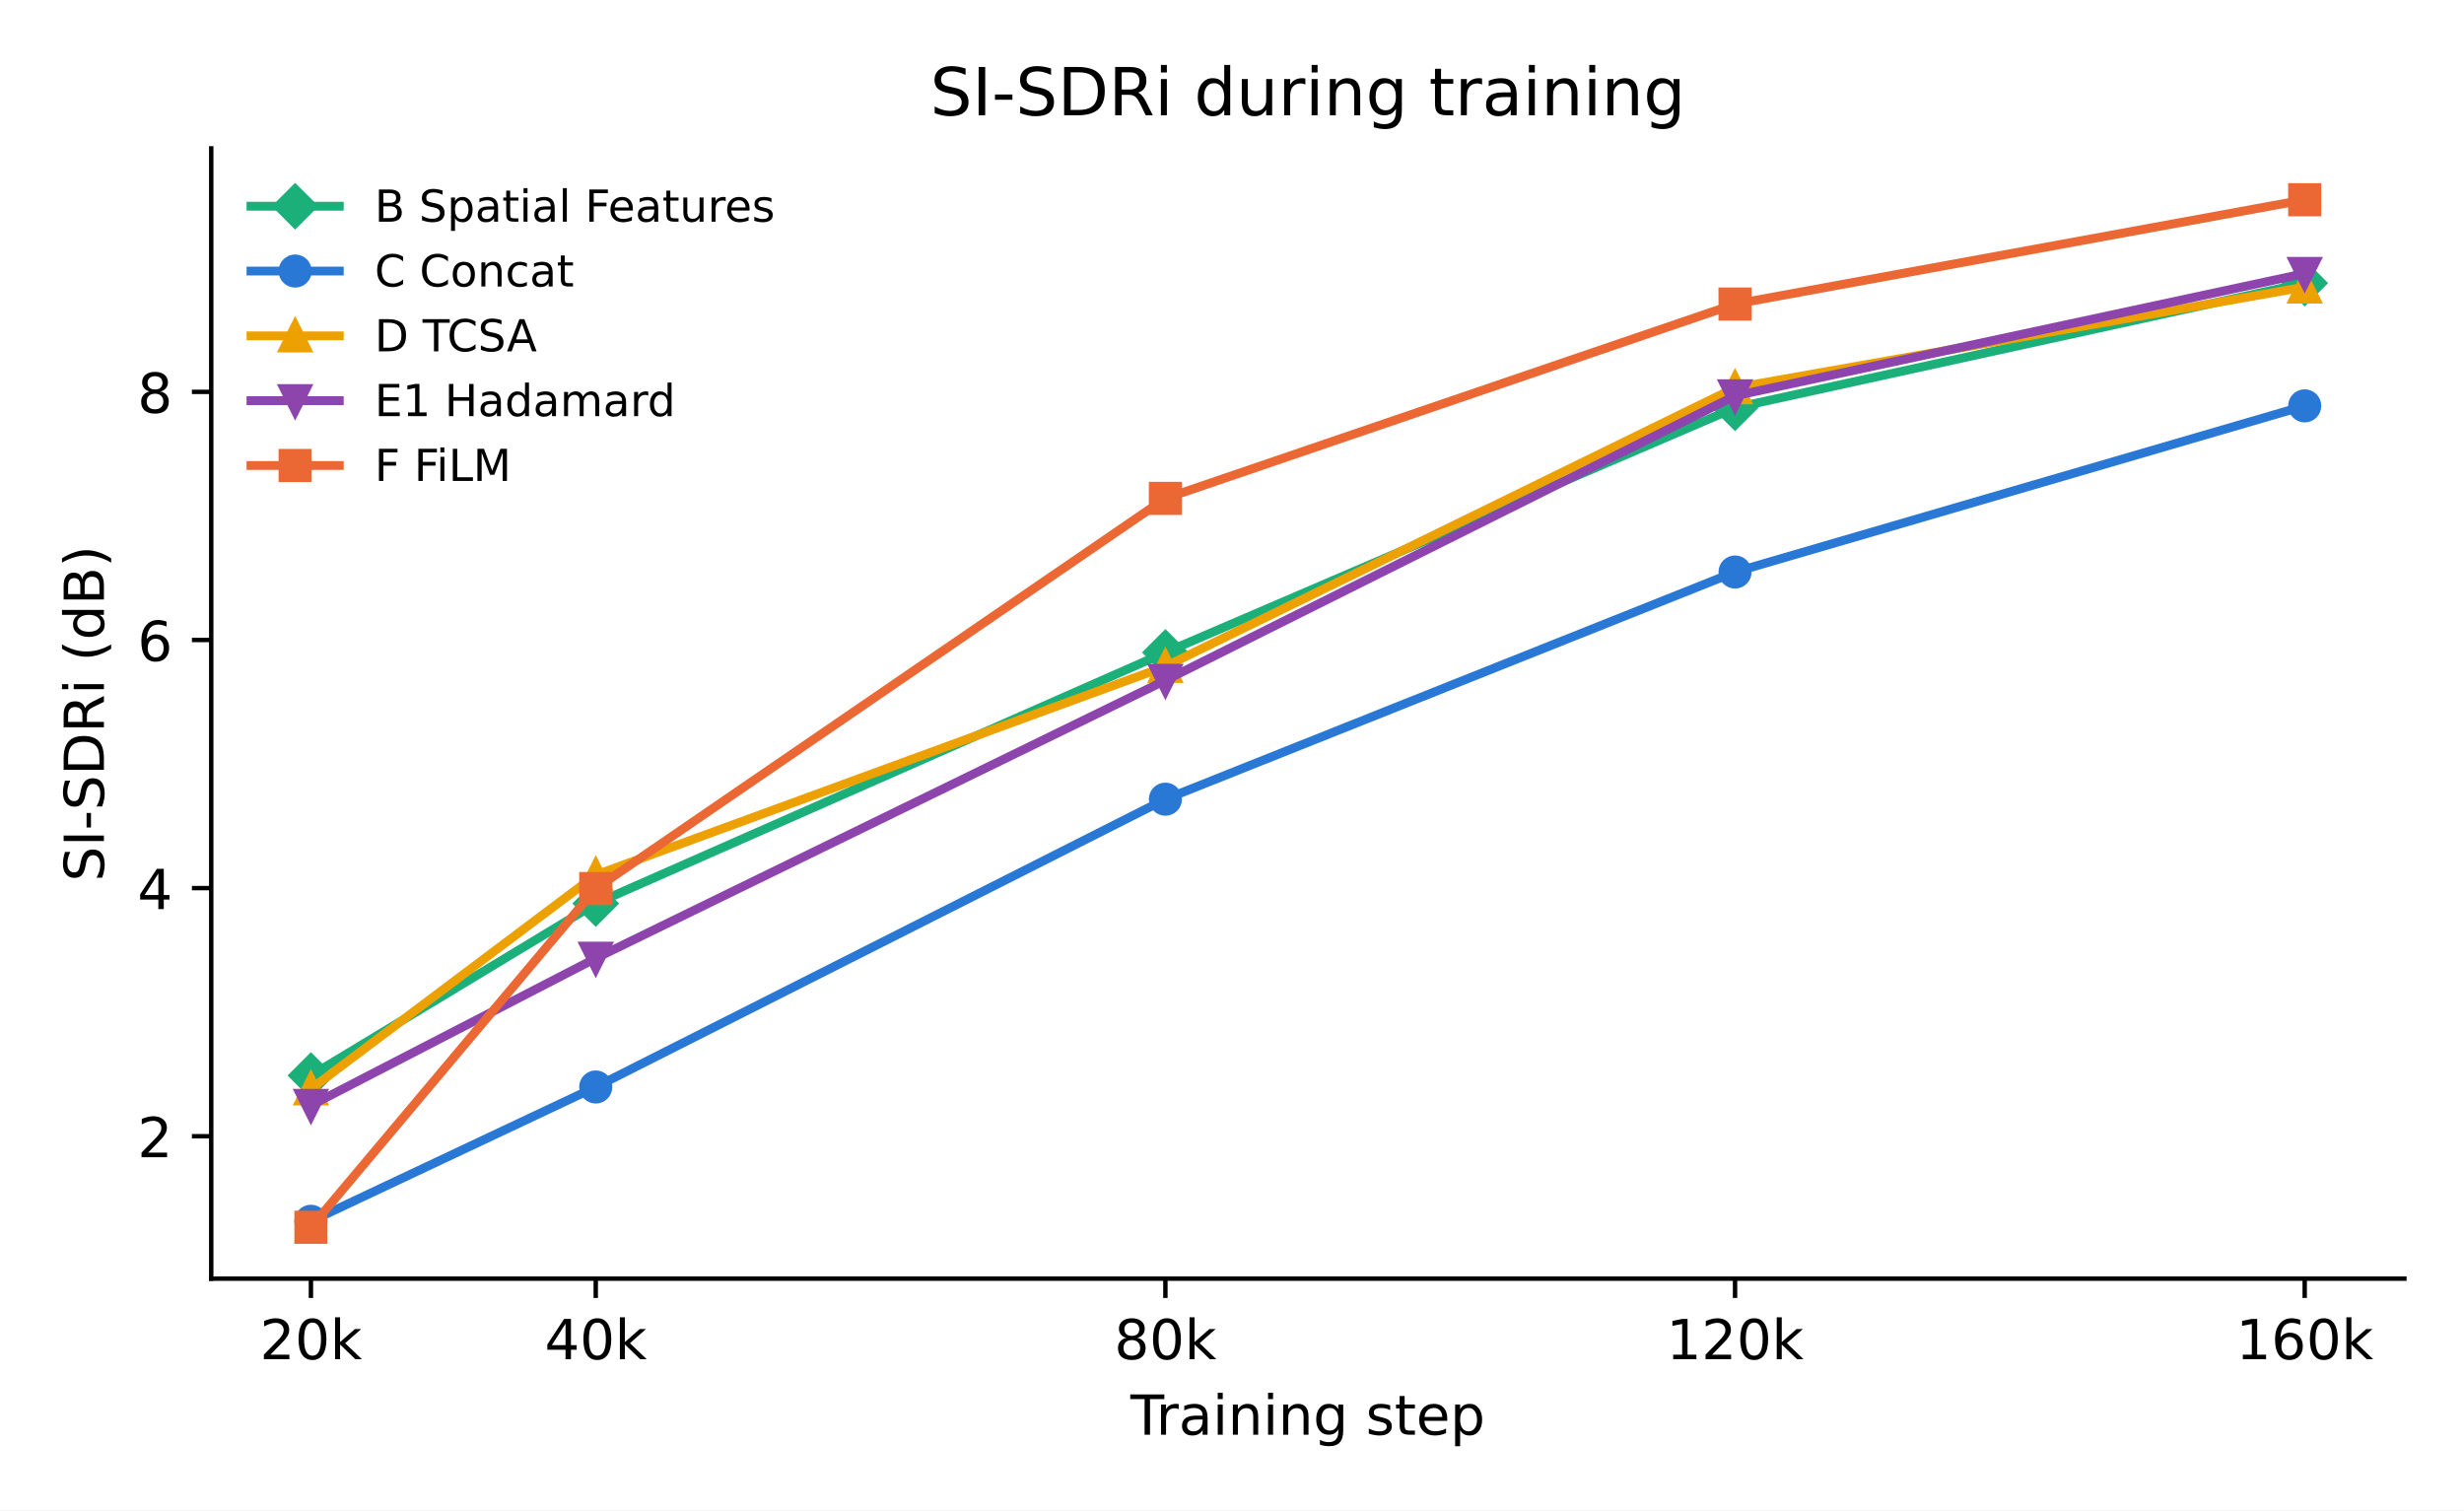
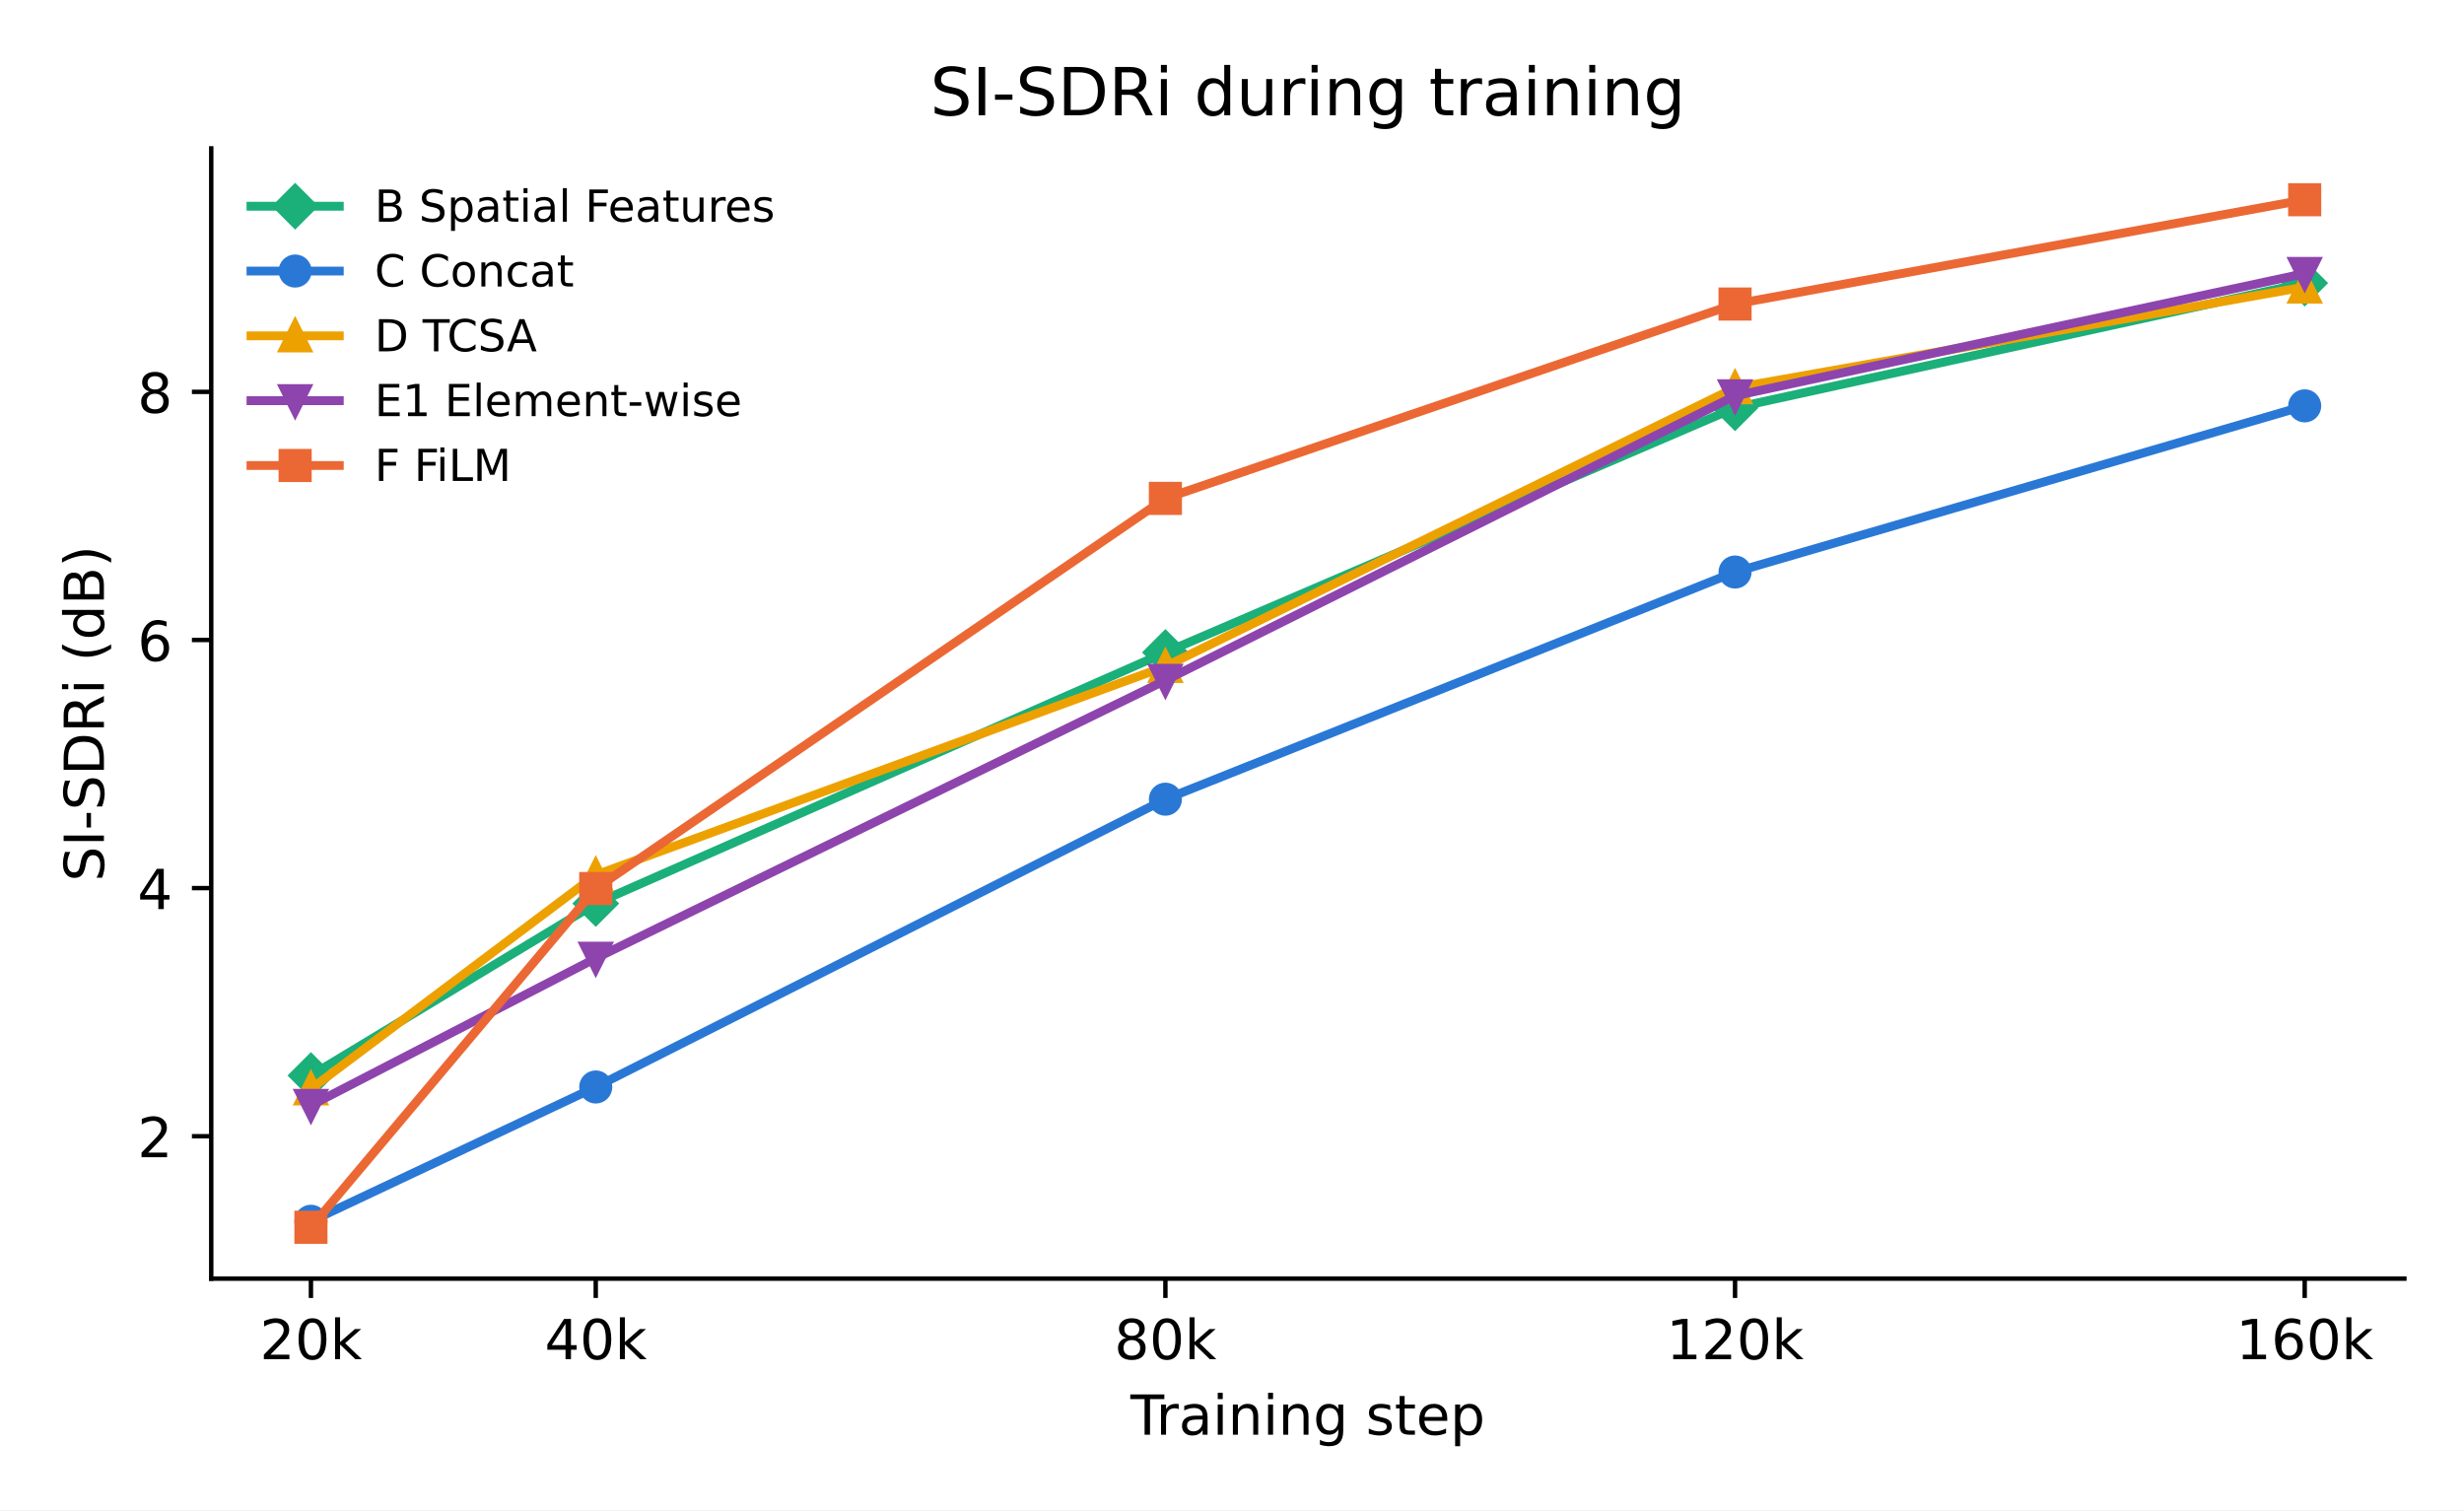
<svg xmlns="http://www.w3.org/2000/svg" xmlns:xlink="http://www.w3.org/1999/xlink" width="446.4pt" height="273.6pt" viewBox="0 0 446.4 273.6" version="1.1">
  <defs>
    <style type="text/css">*{stroke-linejoin: round; stroke-linecap: butt}</style>
  </defs>
  <g id="figure_1">
    <g id="patch_1">
      <path d="M 0 273.6  L 446.4 273.6  L 446.4 0  L 0 0  z " style="fill: #ffffff" />
    </g>
    <g id="axes_1">
      <g id="patch_2">
        <path d="M 38.27 231.64  L 435.6 231.64  L 435.6 26.88  L 38.27 26.88  z " style="fill: #ffffff" />
      </g>
      <g id="matplotlib.axis_1">
        <g id="xtick_1">
          <g id="line2d_1">
            <defs>
-               <path id="m8292764c66" d="M 0 0  L 0 3.5  " style="stroke: #000000; stroke-width: 0.8" />
+               <path id="mf8e317075a" d="M 0 0  L 0 3.5  " style="stroke: #000000; stroke-width: 0.8" />
            </defs>
            <g>
-               <use xlink:href="#m8292764c66" x="56.33" y="231.64" style="stroke: #000000; stroke-width: 0.8" />
+               <use xlink:href="#mf8e317075a" x="56.33" y="231.64" style="stroke: #000000; stroke-width: 0.8" />
            </g>
          </g>
          <g id="text_1">
            <text style="font: 10px 'DejaVu Sans', 'Bitstream Vera Sans', 'Computer Modern Sans Serif', 'Lucida Grande', 'Verdana', 'Geneva', 'Lucid', 'Arial', 'Helvetica', 'Avant Garde', sans-serif; text-anchor: middle" x="56.33" y="246.238" transform="rotate(-0 56.33046 246.2384)">20k</text>
          </g>
        </g>
        <g id="xtick_2">
          <g id="line2d_2">
            <g>
-               <use xlink:href="#m8292764c66" x="107.932" y="231.64" style="stroke: #000000; stroke-width: 0.8" />
+               <use xlink:href="#mf8e317075a" x="107.932" y="231.64" style="stroke: #000000; stroke-width: 0.8" />
            </g>
          </g>
          <g id="text_2">
            <text style="font: 10px 'DejaVu Sans', 'Bitstream Vera Sans', 'Computer Modern Sans Serif', 'Lucida Grande', 'Verdana', 'Geneva', 'Lucid', 'Arial', 'Helvetica', 'Avant Garde', sans-serif; text-anchor: middle" x="107.932" y="246.238" transform="rotate(-0 107.9318 246.2384)">40k</text>
          </g>
        </g>
        <g id="xtick_3">
          <g id="line2d_3">
            <g>
-               <use xlink:href="#m8292764c66" x="211.134" y="231.64" style="stroke: #000000; stroke-width: 0.8" />
+               <use xlink:href="#mf8e317075a" x="211.134" y="231.64" style="stroke: #000000; stroke-width: 0.8" />
            </g>
          </g>
          <g id="text_3">
            <text style="font: 10px 'DejaVu Sans', 'Bitstream Vera Sans', 'Computer Modern Sans Serif', 'Lucida Grande', 'Verdana', 'Geneva', 'Lucid', 'Arial', 'Helvetica', 'Avant Garde', sans-serif; text-anchor: middle" x="211.134" y="246.238" transform="rotate(-0 211.1344 246.2384)">80k</text>
          </g>
        </g>
        <g id="xtick_4">
          <g id="line2d_4">
            <g>
-               <use xlink:href="#m8292764c66" x="314.337" y="231.64" style="stroke: #000000; stroke-width: 0.8" />
+               <use xlink:href="#mf8e317075a" x="314.337" y="231.64" style="stroke: #000000; stroke-width: 0.8" />
            </g>
          </g>
          <g id="text_4">
            <text style="font: 10px 'DejaVu Sans', 'Bitstream Vera Sans', 'Computer Modern Sans Serif', 'Lucida Grande', 'Verdana', 'Geneva', 'Lucid', 'Arial', 'Helvetica', 'Avant Garde', sans-serif; text-anchor: middle" x="314.337" y="246.238" transform="rotate(-0 314.3369 246.2384)">120k</text>
          </g>
        </g>
        <g id="xtick_5">
          <g id="line2d_5">
            <g>
-               <use xlink:href="#m8292764c66" x="417.54" y="231.64" style="stroke: #000000; stroke-width: 0.8" />
+               <use xlink:href="#mf8e317075a" x="417.54" y="231.64" style="stroke: #000000; stroke-width: 0.8" />
            </g>
          </g>
          <g id="text_5">
            <text style="font: 10px 'DejaVu Sans', 'Bitstream Vera Sans', 'Computer Modern Sans Serif', 'Lucida Grande', 'Verdana', 'Geneva', 'Lucid', 'Arial', 'Helvetica', 'Avant Garde', sans-serif; text-anchor: middle" x="417.54" y="246.238" transform="rotate(-0 417.5395 246.2384)">160k</text>
          </g>
        </g>
        <g id="text_6">
          <text style="font: 10px 'DejaVu Sans', 'Bitstream Vera Sans', 'Computer Modern Sans Serif', 'Lucida Grande', 'Verdana', 'Geneva', 'Lucid', 'Arial', 'Helvetica', 'Avant Garde', sans-serif; text-anchor: middle" x="236.935" y="259.917" transform="rotate(-0 236.935 259.9166)">Training step</text>
        </g>
      </g>
      <g id="matplotlib.axis_2">
        <g id="ytick_1">
          <g id="line2d_6">
            <defs>
-               <path id="ma698570cd6" d="M 0 0  L -3.5 0  " style="stroke: #000000; stroke-width: 0.8" />
+               <path id="m6d1adc5335" d="M 0 0  L -3.5 0  " style="stroke: #000000; stroke-width: 0.8" />
            </defs>
            <g>
-               <use xlink:href="#ma698570cd6" x="38.27" y="205.837" style="stroke: #000000; stroke-width: 0.8" />
+               <use xlink:href="#m6d1adc5335" x="38.27" y="205.837" style="stroke: #000000; stroke-width: 0.8" />
            </g>
          </g>
          <g id="text_7">
            <text style="font: 10px 'DejaVu Sans', 'Bitstream Vera Sans', 'Computer Modern Sans Serif', 'Lucida Grande', 'Verdana', 'Geneva', 'Lucid', 'Arial', 'Helvetica', 'Avant Garde', sans-serif; text-anchor: end" x="31.27" y="209.636" transform="rotate(-0 31.27 209.636)">2</text>
          </g>
        </g>
        <g id="ytick_2">
          <g id="line2d_7">
            <g>
-               <use xlink:href="#ma698570cd6" x="38.27" y="160.889" style="stroke: #000000; stroke-width: 0.8" />
+               <use xlink:href="#m6d1adc5335" x="38.27" y="160.889" style="stroke: #000000; stroke-width: 0.8" />
            </g>
          </g>
          <g id="text_8">
            <text style="font: 10px 'DejaVu Sans', 'Bitstream Vera Sans', 'Computer Modern Sans Serif', 'Lucida Grande', 'Verdana', 'Geneva', 'Lucid', 'Arial', 'Helvetica', 'Avant Garde', sans-serif; text-anchor: end" x="31.27" y="164.688" transform="rotate(-0 31.27 164.688)">4</text>
          </g>
        </g>
        <g id="ytick_3">
          <g id="line2d_8">
            <g>
-               <use xlink:href="#ma698570cd6" x="38.27" y="115.941" style="stroke: #000000; stroke-width: 0.8" />
+               <use xlink:href="#m6d1adc5335" x="38.27" y="115.941" style="stroke: #000000; stroke-width: 0.8" />
            </g>
          </g>
          <g id="text_9">
            <text style="font: 10px 'DejaVu Sans', 'Bitstream Vera Sans', 'Computer Modern Sans Serif', 'Lucida Grande', 'Verdana', 'Geneva', 'Lucid', 'Arial', 'Helvetica', 'Avant Garde', sans-serif; text-anchor: end" x="31.27" y="119.74" transform="rotate(-0 31.27 119.74)">6</text>
          </g>
        </g>
        <g id="ytick_4">
          <g id="line2d_9">
            <g>
-               <use xlink:href="#ma698570cd6" x="38.27" y="70.993" style="stroke: #000000; stroke-width: 0.8" />
+               <use xlink:href="#m6d1adc5335" x="38.27" y="70.993" style="stroke: #000000; stroke-width: 0.8" />
            </g>
          </g>
          <g id="text_10">
            <text style="font: 10px 'DejaVu Sans', 'Bitstream Vera Sans', 'Computer Modern Sans Serif', 'Lucida Grande', 'Verdana', 'Geneva', 'Lucid', 'Arial', 'Helvetica', 'Avant Garde', sans-serif; text-anchor: end" x="31.27" y="74.792" transform="rotate(-0 31.27 74.79199)">8</text>
          </g>
        </g>
        <g id="text_11">
          <text style="font: 10px 'DejaVu Sans', 'Bitstream Vera Sans', 'Computer Modern Sans Serif', 'Lucida Grande', 'Verdana', 'Geneva', 'Lucid', 'Arial', 'Helvetica', 'Avant Garde', sans-serif; text-anchor: middle" x="18.828" y="129.26" transform="rotate(-90 18.82781 129.26)">SI-SDRi (dB)</text>
        </g>
      </g>
      <g id="line2d_10">
-         <path d="M 56.33 194.845  L 107.932 163.68  L 211.134 118.197  L 314.337 73.872  L 417.54 51.283  " clip-path="url(#p00ea915d7b)" style="fill: none; stroke: #1baf7a; stroke-width: 1.6; stroke-linecap: square" />
-         <defs>
-           <path id="md7e7e0f3c0" d="M -0 3.536  L 3.536 0  L 0 -3.536  L -3.536 -0  z " style="stroke: #1baf7a; stroke-linejoin: miter" />
-         </defs>
-         <g clip-path="url(#p00ea915d7b)">
-           <use xlink:href="#md7e7e0f3c0" x="56.33" y="194.845" style="fill: #1baf7a; stroke: #1baf7a; stroke-linejoin: miter" />
-           <use xlink:href="#md7e7e0f3c0" x="107.932" y="163.68" style="fill: #1baf7a; stroke: #1baf7a; stroke-linejoin: miter" />
-           <use xlink:href="#md7e7e0f3c0" x="211.134" y="118.197" style="fill: #1baf7a; stroke: #1baf7a; stroke-linejoin: miter" />
-           <use xlink:href="#md7e7e0f3c0" x="314.337" y="73.872" style="fill: #1baf7a; stroke: #1baf7a; stroke-linejoin: miter" />
-           <use xlink:href="#md7e7e0f3c0" x="417.54" y="51.283" style="fill: #1baf7a; stroke: #1baf7a; stroke-linejoin: miter" />
+         <path d="M 56.33 194.845  L 107.932 163.68  L 211.134 118.197  L 314.337 73.872  L 417.54 51.283  " clip-path="url(#p302d28945c)" style="fill: none; stroke: #1baf7a; stroke-width: 1.6; stroke-linecap: square" />
+         <defs>
+           <path id="me98109b00d" d="M -0 3.536  L 3.536 0  L 0 -3.536  L -3.536 -0  z " style="stroke: #1baf7a; stroke-linejoin: miter" />
+         </defs>
+         <g clip-path="url(#p302d28945c)">
+           <use xlink:href="#me98109b00d" x="56.33" y="194.845" style="fill: #1baf7a; stroke: #1baf7a; stroke-linejoin: miter" />
+           <use xlink:href="#me98109b00d" x="107.932" y="163.68" style="fill: #1baf7a; stroke: #1baf7a; stroke-linejoin: miter" />
+           <use xlink:href="#me98109b00d" x="211.134" y="118.197" style="fill: #1baf7a; stroke: #1baf7a; stroke-linejoin: miter" />
+           <use xlink:href="#me98109b00d" x="314.337" y="73.872" style="fill: #1baf7a; stroke: #1baf7a; stroke-linejoin: miter" />
+           <use xlink:href="#me98109b00d" x="417.54" y="51.283" style="fill: #1baf7a; stroke: #1baf7a; stroke-linejoin: miter" />
        </g>
      </g>
      <g id="line2d_11">
-         <path d="M 56.33 221.247  L 107.932 196.917  L 211.134 144.779  L 314.337 103.627  L 417.54 73.526  " clip-path="url(#p00ea915d7b)" style="fill: none; stroke: #2a78d6; stroke-width: 1.6; stroke-linecap: square" />
-         <defs>
-           <path id="m8ed58fe49f" d="M 0 2.5  C 0.663 2.5 1.299 2.237 1.768 1.768  C 2.237 1.299 2.5 0.663 2.5 0  C 2.5 -0.663 2.237 -1.299 1.768 -1.768  C 1.299 -2.237 0.663 -2.5 0 -2.5  C -0.663 -2.5 -1.299 -2.237 -1.768 -1.768  C -2.237 -1.299 -2.5 -0.663 -2.5 0  C -2.5 0.663 -2.237 1.299 -1.768 1.768  C -1.299 2.237 -0.663 2.5 0 2.5  z " style="stroke: #2a78d6" />
-         </defs>
-         <g clip-path="url(#p00ea915d7b)">
-           <use xlink:href="#m8ed58fe49f" x="56.33" y="221.247" style="fill: #2a78d6; stroke: #2a78d6" />
-           <use xlink:href="#m8ed58fe49f" x="107.932" y="196.917" style="fill: #2a78d6; stroke: #2a78d6" />
-           <use xlink:href="#m8ed58fe49f" x="211.134" y="144.779" style="fill: #2a78d6; stroke: #2a78d6" />
-           <use xlink:href="#m8ed58fe49f" x="314.337" y="103.627" style="fill: #2a78d6; stroke: #2a78d6" />
-           <use xlink:href="#m8ed58fe49f" x="417.54" y="73.526" style="fill: #2a78d6; stroke: #2a78d6" />
+         <path d="M 56.33 221.247  L 107.932 196.917  L 211.134 144.779  L 314.337 103.627  L 417.54 73.526  " clip-path="url(#p302d28945c)" style="fill: none; stroke: #2a78d6; stroke-width: 1.6; stroke-linecap: square" />
+         <defs>
+           <path id="mf03fd5db9e" d="M 0 2.5  C 0.663 2.5 1.299 2.237 1.768 1.768  C 2.237 1.299 2.5 0.663 2.5 0  C 2.5 -0.663 2.237 -1.299 1.768 -1.768  C 1.299 -2.237 0.663 -2.5 0 -2.5  C -0.663 -2.5 -1.299 -2.237 -1.768 -1.768  C -2.237 -1.299 -2.5 -0.663 -2.5 0  C -2.5 0.663 -2.237 1.299 -1.768 1.768  C -1.299 2.237 -0.663 2.5 0 2.5  z " style="stroke: #2a78d6" />
+         </defs>
+         <g clip-path="url(#p302d28945c)">
+           <use xlink:href="#mf03fd5db9e" x="56.33" y="221.247" style="fill: #2a78d6; stroke: #2a78d6" />
+           <use xlink:href="#mf03fd5db9e" x="107.932" y="196.917" style="fill: #2a78d6; stroke: #2a78d6" />
+           <use xlink:href="#mf03fd5db9e" x="211.134" y="144.779" style="fill: #2a78d6; stroke: #2a78d6" />
+           <use xlink:href="#mf03fd5db9e" x="314.337" y="103.627" style="fill: #2a78d6; stroke: #2a78d6" />
+           <use xlink:href="#mf03fd5db9e" x="417.54" y="73.526" style="fill: #2a78d6; stroke: #2a78d6" />
        </g>
      </g>
      <g id="line2d_12">
-         <path d="M 56.33 197.265  L 107.932 158.509  L 211.134 120.73  L 314.337 70.247  L 417.54 51.991  " clip-path="url(#p00ea915d7b)" style="fill: none; stroke: #eda100; stroke-width: 1.6; stroke-linecap: square" />
-         <defs>
-           <path id="mf3b6bf1bef" d="M 0 -2.5  L -2.5 2.5  L 2.5 2.5  z " style="stroke: #eda100; stroke-linejoin: miter" />
-         </defs>
-         <g clip-path="url(#p00ea915d7b)">
-           <use xlink:href="#mf3b6bf1bef" x="56.33" y="197.265" style="fill: #eda100; stroke: #eda100; stroke-linejoin: miter" />
-           <use xlink:href="#mf3b6bf1bef" x="107.932" y="158.509" style="fill: #eda100; stroke: #eda100; stroke-linejoin: miter" />
-           <use xlink:href="#mf3b6bf1bef" x="211.134" y="120.73" style="fill: #eda100; stroke: #eda100; stroke-linejoin: miter" />
-           <use xlink:href="#mf3b6bf1bef" x="314.337" y="70.247" style="fill: #eda100; stroke: #eda100; stroke-linejoin: miter" />
-           <use xlink:href="#mf3b6bf1bef" x="417.54" y="51.991" style="fill: #eda100; stroke: #eda100; stroke-linejoin: miter" />
+         <path d="M 56.33 197.265  L 107.932 158.509  L 211.134 120.73  L 314.337 70.247  L 417.54 51.991  " clip-path="url(#p302d28945c)" style="fill: none; stroke: #eda100; stroke-width: 1.6; stroke-linecap: square" />
+         <defs>
+           <path id="m28cab79f12" d="M 0 -2.5  L -2.5 2.5  L 2.5 2.5  z " style="stroke: #eda100; stroke-linejoin: miter" />
+         </defs>
+         <g clip-path="url(#p302d28945c)">
+           <use xlink:href="#m28cab79f12" x="56.33" y="197.265" style="fill: #eda100; stroke: #eda100; stroke-linejoin: miter" />
+           <use xlink:href="#m28cab79f12" x="107.932" y="158.509" style="fill: #eda100; stroke: #eda100; stroke-linejoin: miter" />
+           <use xlink:href="#m28cab79f12" x="211.134" y="120.73" style="fill: #eda100; stroke: #eda100; stroke-linejoin: miter" />
+           <use xlink:href="#m28cab79f12" x="314.337" y="70.247" style="fill: #eda100; stroke: #eda100; stroke-linejoin: miter" />
+           <use xlink:href="#m28cab79f12" x="417.54" y="51.991" style="fill: #eda100; stroke: #eda100; stroke-linejoin: miter" />
        </g>
      </g>
      <g id="line2d_13">
-         <path d="M 56.33 200.257  L 107.932 173.598  L 211.134 123.252  L 314.337 71.707  L 417.54 49.546  " clip-path="url(#p00ea915d7b)" style="fill: none; stroke: #8e44ad; stroke-width: 1.6; stroke-linecap: square" />
-         <defs>
-           <path id="m1051a8c7b1" d="M -0 2.5  L 2.5 -2.5  L -2.5 -2.5  z " style="stroke: #8e44ad; stroke-linejoin: miter" />
-         </defs>
-         <g clip-path="url(#p00ea915d7b)">
-           <use xlink:href="#m1051a8c7b1" x="56.33" y="200.257" style="fill: #8e44ad; stroke: #8e44ad; stroke-linejoin: miter" />
-           <use xlink:href="#m1051a8c7b1" x="107.932" y="173.598" style="fill: #8e44ad; stroke: #8e44ad; stroke-linejoin: miter" />
-           <use xlink:href="#m1051a8c7b1" x="211.134" y="123.252" style="fill: #8e44ad; stroke: #8e44ad; stroke-linejoin: miter" />
-           <use xlink:href="#m1051a8c7b1" x="314.337" y="71.707" style="fill: #8e44ad; stroke: #8e44ad; stroke-linejoin: miter" />
-           <use xlink:href="#m1051a8c7b1" x="417.54" y="49.546" style="fill: #8e44ad; stroke: #8e44ad; stroke-linejoin: miter" />
+         <path d="M 56.33 200.257  L 107.932 173.598  L 211.134 123.252  L 314.337 71.707  L 417.54 49.546  " clip-path="url(#p302d28945c)" style="fill: none; stroke: #8e44ad; stroke-width: 1.6; stroke-linecap: square" />
+         <defs>
+           <path id="m984fd627e9" d="M -0 2.5  L 2.5 -2.5  L -2.5 -2.5  z " style="stroke: #8e44ad; stroke-linejoin: miter" />
+         </defs>
+         <g clip-path="url(#p302d28945c)">
+           <use xlink:href="#m984fd627e9" x="56.33" y="200.257" style="fill: #8e44ad; stroke: #8e44ad; stroke-linejoin: miter" />
+           <use xlink:href="#m984fd627e9" x="107.932" y="173.598" style="fill: #8e44ad; stroke: #8e44ad; stroke-linejoin: miter" />
+           <use xlink:href="#m984fd627e9" x="211.134" y="123.252" style="fill: #8e44ad; stroke: #8e44ad; stroke-linejoin: miter" />
+           <use xlink:href="#m984fd627e9" x="314.337" y="71.707" style="fill: #8e44ad; stroke: #8e44ad; stroke-linejoin: miter" />
+           <use xlink:href="#m984fd627e9" x="417.54" y="49.546" style="fill: #8e44ad; stroke: #8e44ad; stroke-linejoin: miter" />
        </g>
      </g>
      <g id="line2d_14">
-         <path d="M 56.33 222.333  L 107.932 160.972  L 211.134 90.289  L 314.337 55.079  L 417.54 36.187  " clip-path="url(#p00ea915d7b)" style="fill: none; stroke: #eb6834; stroke-width: 1.6; stroke-linecap: square" />
-         <defs>
-           <path id="m890aab57e8" d="M -2.5 2.5  L 2.5 2.5  L 2.5 -2.5  L -2.5 -2.5  z " style="stroke: #eb6834; stroke-linejoin: miter" />
-         </defs>
-         <g clip-path="url(#p00ea915d7b)">
-           <use xlink:href="#m890aab57e8" x="56.33" y="222.333" style="fill: #eb6834; stroke: #eb6834; stroke-linejoin: miter" />
-           <use xlink:href="#m890aab57e8" x="107.932" y="160.972" style="fill: #eb6834; stroke: #eb6834; stroke-linejoin: miter" />
-           <use xlink:href="#m890aab57e8" x="211.134" y="90.289" style="fill: #eb6834; stroke: #eb6834; stroke-linejoin: miter" />
-           <use xlink:href="#m890aab57e8" x="314.337" y="55.079" style="fill: #eb6834; stroke: #eb6834; stroke-linejoin: miter" />
-           <use xlink:href="#m890aab57e8" x="417.54" y="36.187" style="fill: #eb6834; stroke: #eb6834; stroke-linejoin: miter" />
+         <path d="M 56.33 222.333  L 107.932 160.972  L 211.134 90.289  L 314.337 55.079  L 417.54 36.187  " clip-path="url(#p302d28945c)" style="fill: none; stroke: #eb6834; stroke-width: 1.6; stroke-linecap: square" />
+         <defs>
+           <path id="m8cac166438" d="M -2.5 2.5  L 2.5 2.5  L 2.5 -2.5  L -2.5 -2.5  z " style="stroke: #eb6834; stroke-linejoin: miter" />
+         </defs>
+         <g clip-path="url(#p302d28945c)">
+           <use xlink:href="#m8cac166438" x="56.33" y="222.333" style="fill: #eb6834; stroke: #eb6834; stroke-linejoin: miter" />
+           <use xlink:href="#m8cac166438" x="107.932" y="160.972" style="fill: #eb6834; stroke: #eb6834; stroke-linejoin: miter" />
+           <use xlink:href="#m8cac166438" x="211.134" y="90.289" style="fill: #eb6834; stroke: #eb6834; stroke-linejoin: miter" />
+           <use xlink:href="#m8cac166438" x="314.337" y="55.079" style="fill: #eb6834; stroke: #eb6834; stroke-linejoin: miter" />
+           <use xlink:href="#m8cac166438" x="417.54" y="36.187" style="fill: #eb6834; stroke: #eb6834; stroke-linejoin: miter" />
        </g>
      </g>
      <g id="patch_3">
        <path d="M 38.27 231.64  L 38.27 26.88  " style="fill: none; stroke: #000000; stroke-width: 0.8; stroke-linejoin: miter; stroke-linecap: square" />
      </g>
      <g id="patch_4">
        <path d="M 38.27 231.64  L 435.6 231.64  " style="fill: none; stroke: #000000; stroke-width: 0.8; stroke-linejoin: miter; stroke-linecap: square" />
      </g>
      <g id="text_12">
        <text style="font: 12px 'DejaVu Sans', 'Bitstream Vera Sans', 'Computer Modern Sans Serif', 'Lucida Grande', 'Verdana', 'Geneva', 'Lucid', 'Arial', 'Helvetica', 'Avant Garde', sans-serif; text-anchor: middle" x="236.935" y="20.88" transform="rotate(-0 236.935 20.88)">SI-SDRi during training</text>
      </g>
      <g id="legend_1">
        <g id="line2d_15">
          <path d="M 45.47 37.359  L 53.47 37.359  L 61.47 37.359  " style="fill: none; stroke: #1baf7a; stroke-width: 1.6; stroke-linecap: square" />
          <g>
-             <use xlink:href="#md7e7e0f3c0" x="53.47" y="37.359" style="fill: #1baf7a; stroke: #1baf7a; stroke-linejoin: miter" />
+             <use xlink:href="#me98109b00d" x="53.47" y="37.359" style="fill: #1baf7a; stroke: #1baf7a; stroke-linejoin: miter" />
          </g>
        </g>
        <g id="text_13">
          <text style="font: 8px 'DejaVu Sans', 'Bitstream Vera Sans', 'Computer Modern Sans Serif', 'Lucida Grande', 'Verdana', 'Geneva', 'Lucid', 'Arial', 'Helvetica', 'Avant Garde', sans-serif; text-anchor: start" x="67.87" y="40.159" transform="rotate(-0 67.87 40.15875)">B Spatial Features</text>
        </g>
        <g id="line2d_16">
          <path d="M 45.47 49.101  L 53.47 49.101  L 61.47 49.101  " style="fill: none; stroke: #2a78d6; stroke-width: 1.6; stroke-linecap: square" />
          <g>
-             <use xlink:href="#m8ed58fe49f" x="53.47" y="49.101" style="fill: #2a78d6; stroke: #2a78d6" />
+             <use xlink:href="#mf03fd5db9e" x="53.47" y="49.101" style="fill: #2a78d6; stroke: #2a78d6" />
          </g>
        </g>
        <g id="text_14">
          <text style="font: 8px 'DejaVu Sans', 'Bitstream Vera Sans', 'Computer Modern Sans Serif', 'Lucida Grande', 'Verdana', 'Geneva', 'Lucid', 'Arial', 'Helvetica', 'Avant Garde', sans-serif; text-anchor: start" x="67.87" y="51.901" transform="rotate(-0 67.87 51.90125)">C Concat</text>
        </g>
        <g id="line2d_17">
          <path d="M 45.47 60.844  L 53.47 60.844  L 61.47 60.844  " style="fill: none; stroke: #eda100; stroke-width: 1.6; stroke-linecap: square" />
          <g>
-             <use xlink:href="#mf3b6bf1bef" x="53.47" y="60.844" style="fill: #eda100; stroke: #eda100; stroke-linejoin: miter" />
+             <use xlink:href="#m28cab79f12" x="53.47" y="60.844" style="fill: #eda100; stroke: #eda100; stroke-linejoin: miter" />
          </g>
        </g>
        <g id="text_15">
          <text style="font: 8px 'DejaVu Sans', 'Bitstream Vera Sans', 'Computer Modern Sans Serif', 'Lucida Grande', 'Verdana', 'Geneva', 'Lucid', 'Arial', 'Helvetica', 'Avant Garde', sans-serif; text-anchor: start" x="67.87" y="63.644" transform="rotate(-0 67.87 63.64375)">D TCSA</text>
        </g>
        <g id="line2d_18">
          <path d="M 45.47 72.586  L 53.47 72.586  L 61.47 72.586  " style="fill: none; stroke: #8e44ad; stroke-width: 1.6; stroke-linecap: square" />
          <g>
-             <use xlink:href="#m1051a8c7b1" x="53.47" y="72.586" style="fill: #8e44ad; stroke: #8e44ad; stroke-linejoin: miter" />
+             <use xlink:href="#m984fd627e9" x="53.47" y="72.586" style="fill: #8e44ad; stroke: #8e44ad; stroke-linejoin: miter" />
          </g>
        </g>
        <g id="text_16">
-           <text style="font: 8px 'DejaVu Sans', 'Bitstream Vera Sans', 'Computer Modern Sans Serif', 'Lucida Grande', 'Verdana', 'Geneva', 'Lucid', 'Arial', 'Helvetica', 'Avant Garde', sans-serif; text-anchor: start" x="67.87" y="75.386" transform="rotate(-0 67.87 75.38625)">E1 Hadamard</text>
+           <text style="font: 8px 'DejaVu Sans', 'Bitstream Vera Sans', 'Computer Modern Sans Serif', 'Lucida Grande', 'Verdana', 'Geneva', 'Lucid', 'Arial', 'Helvetica', 'Avant Garde', sans-serif; text-anchor: start" x="67.87" y="75.386" transform="rotate(-0 67.87 75.38625)">E1 Element-wise</text>
        </g>
        <g id="line2d_19">
          <path d="M 45.47 84.329  L 53.47 84.329  L 61.47 84.329  " style="fill: none; stroke: #eb6834; stroke-width: 1.6; stroke-linecap: square" />
          <g>
-             <use xlink:href="#m890aab57e8" x="53.47" y="84.329" style="fill: #eb6834; stroke: #eb6834; stroke-linejoin: miter" />
+             <use xlink:href="#m8cac166438" x="53.47" y="84.329" style="fill: #eb6834; stroke: #eb6834; stroke-linejoin: miter" />
          </g>
        </g>
        <g id="text_17">
          <text style="font: 8px 'DejaVu Sans', 'Bitstream Vera Sans', 'Computer Modern Sans Serif', 'Lucida Grande', 'Verdana', 'Geneva', 'Lucid', 'Arial', 'Helvetica', 'Avant Garde', sans-serif; text-anchor: start" x="67.87" y="87.129" transform="rotate(-0 67.87 87.12875)">F FiLM</text>
        </g>
      </g>
    </g>
  </g>
  <defs>
-     <clipPath id="p00ea915d7b">
+     <clipPath id="p302d28945c">
      <rect x="38.27" y="26.88" width="397.33" height="204.76" />
    </clipPath>
  </defs>
</svg>
